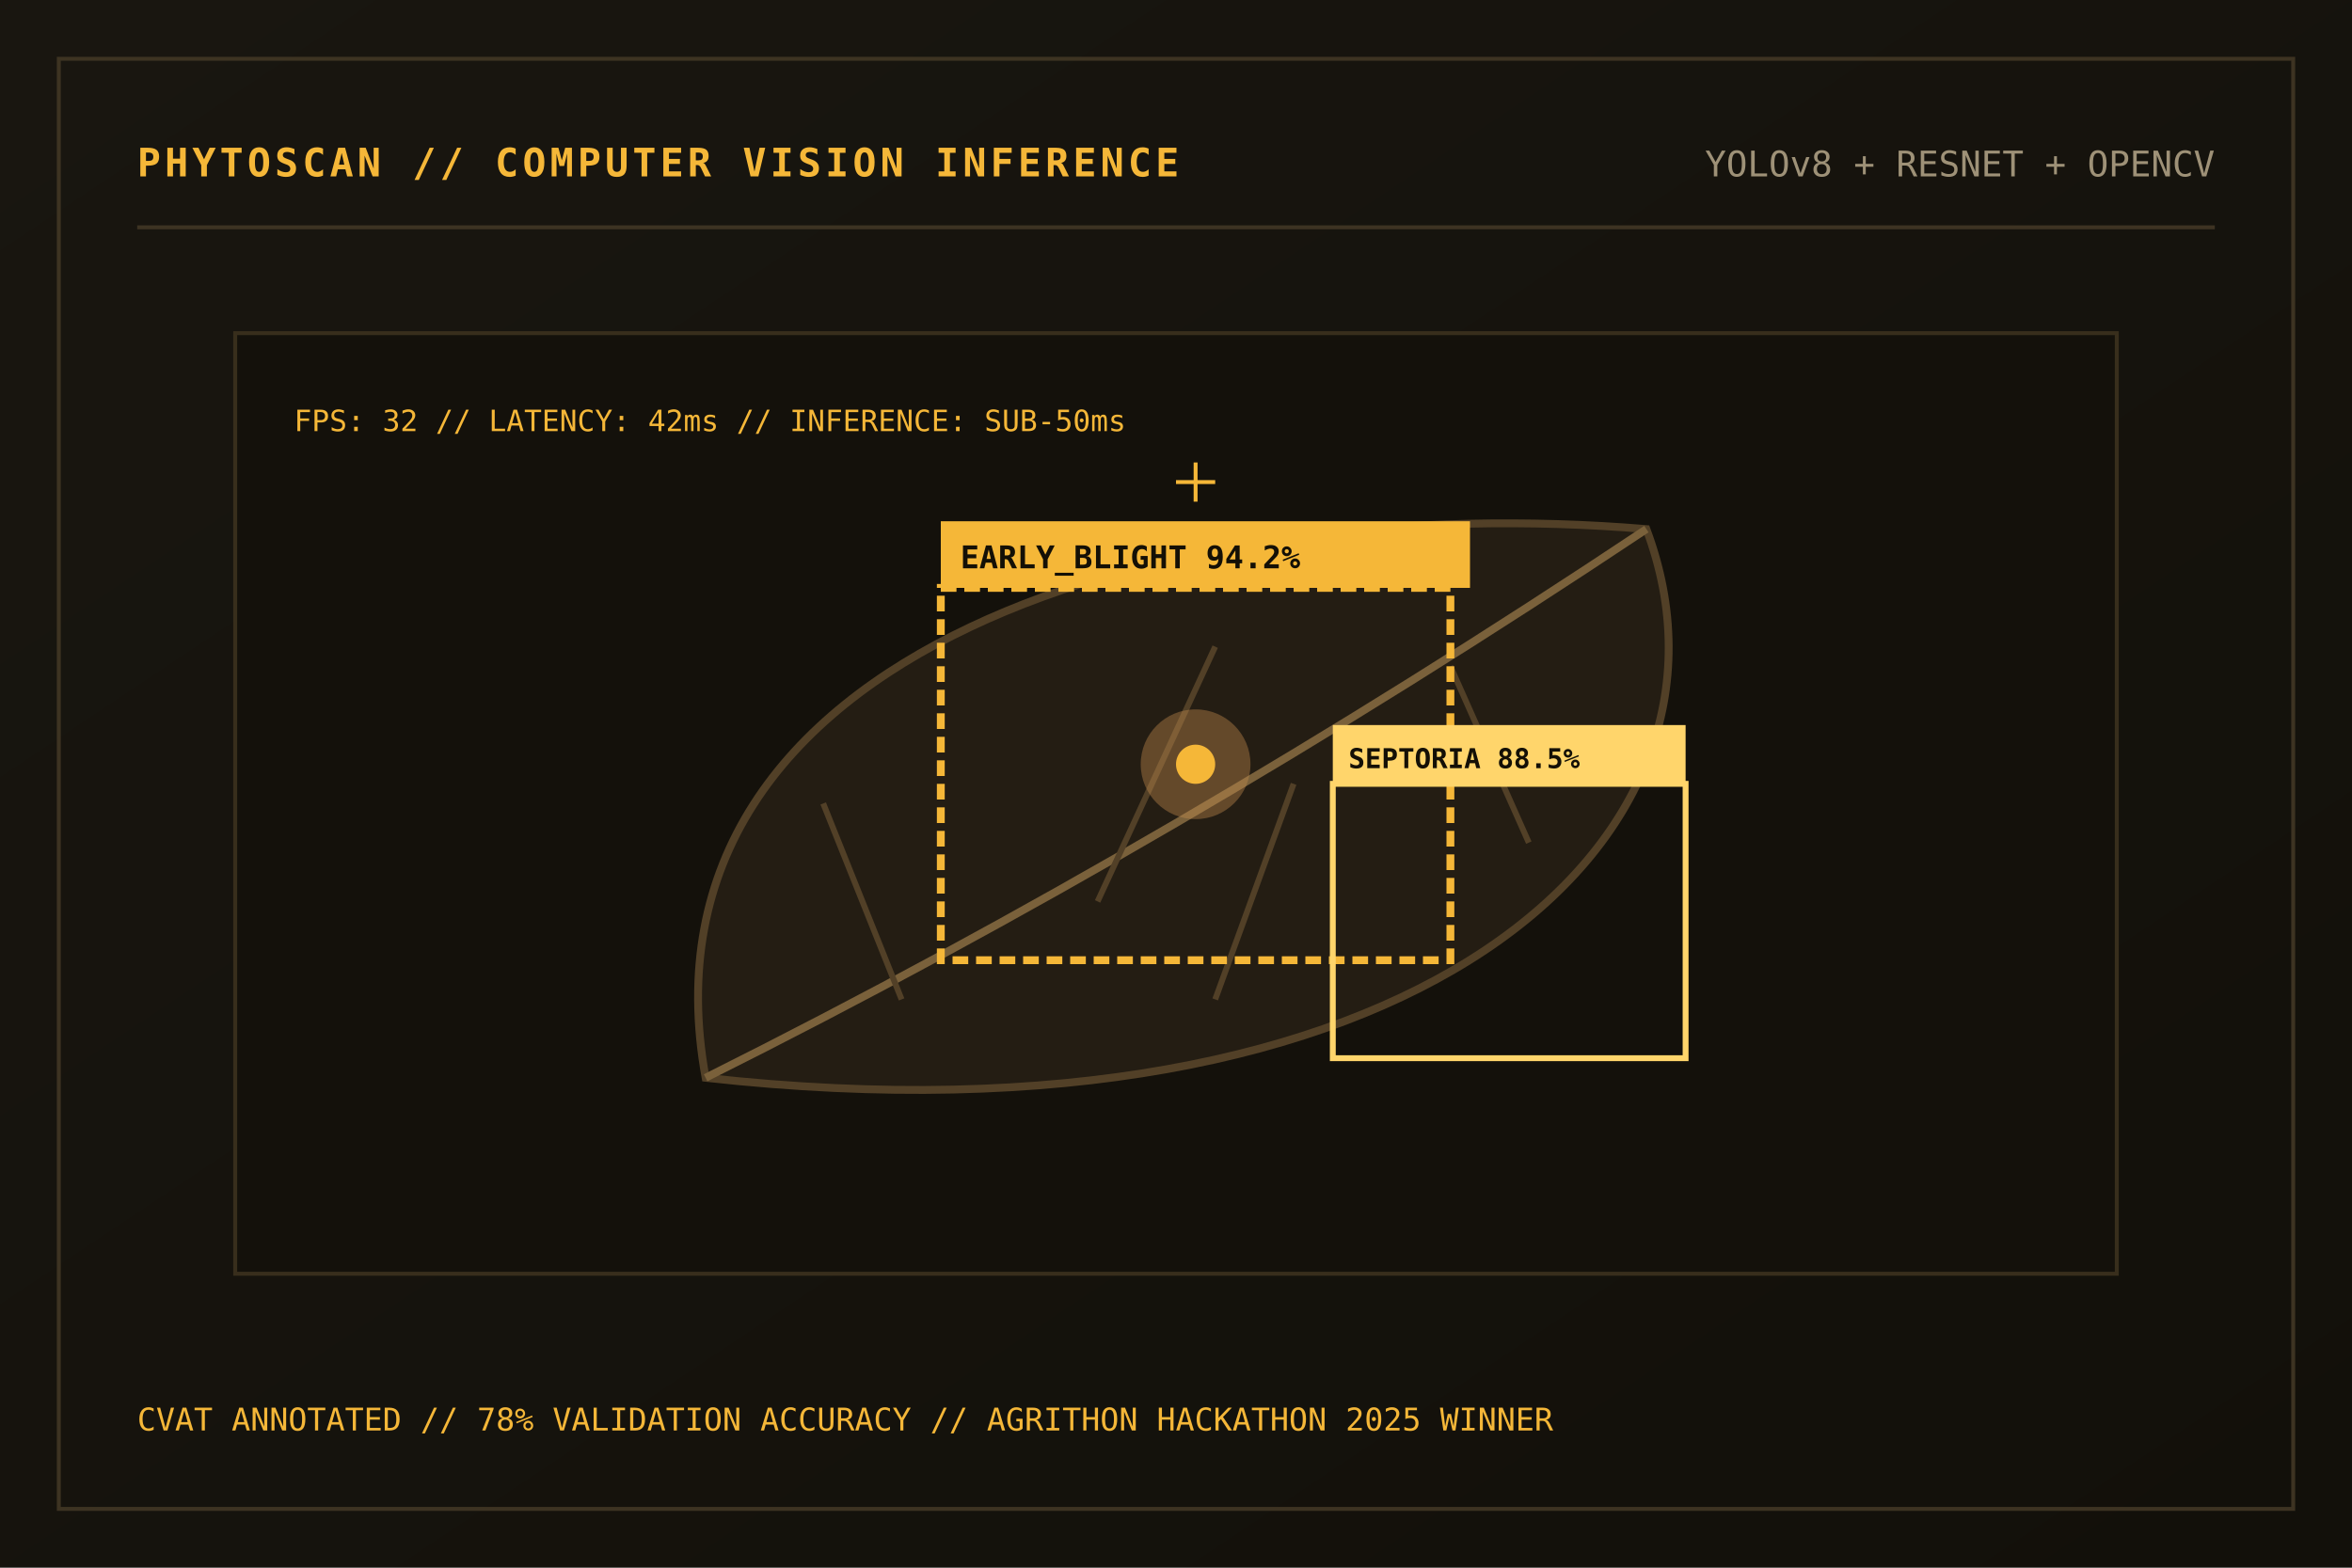
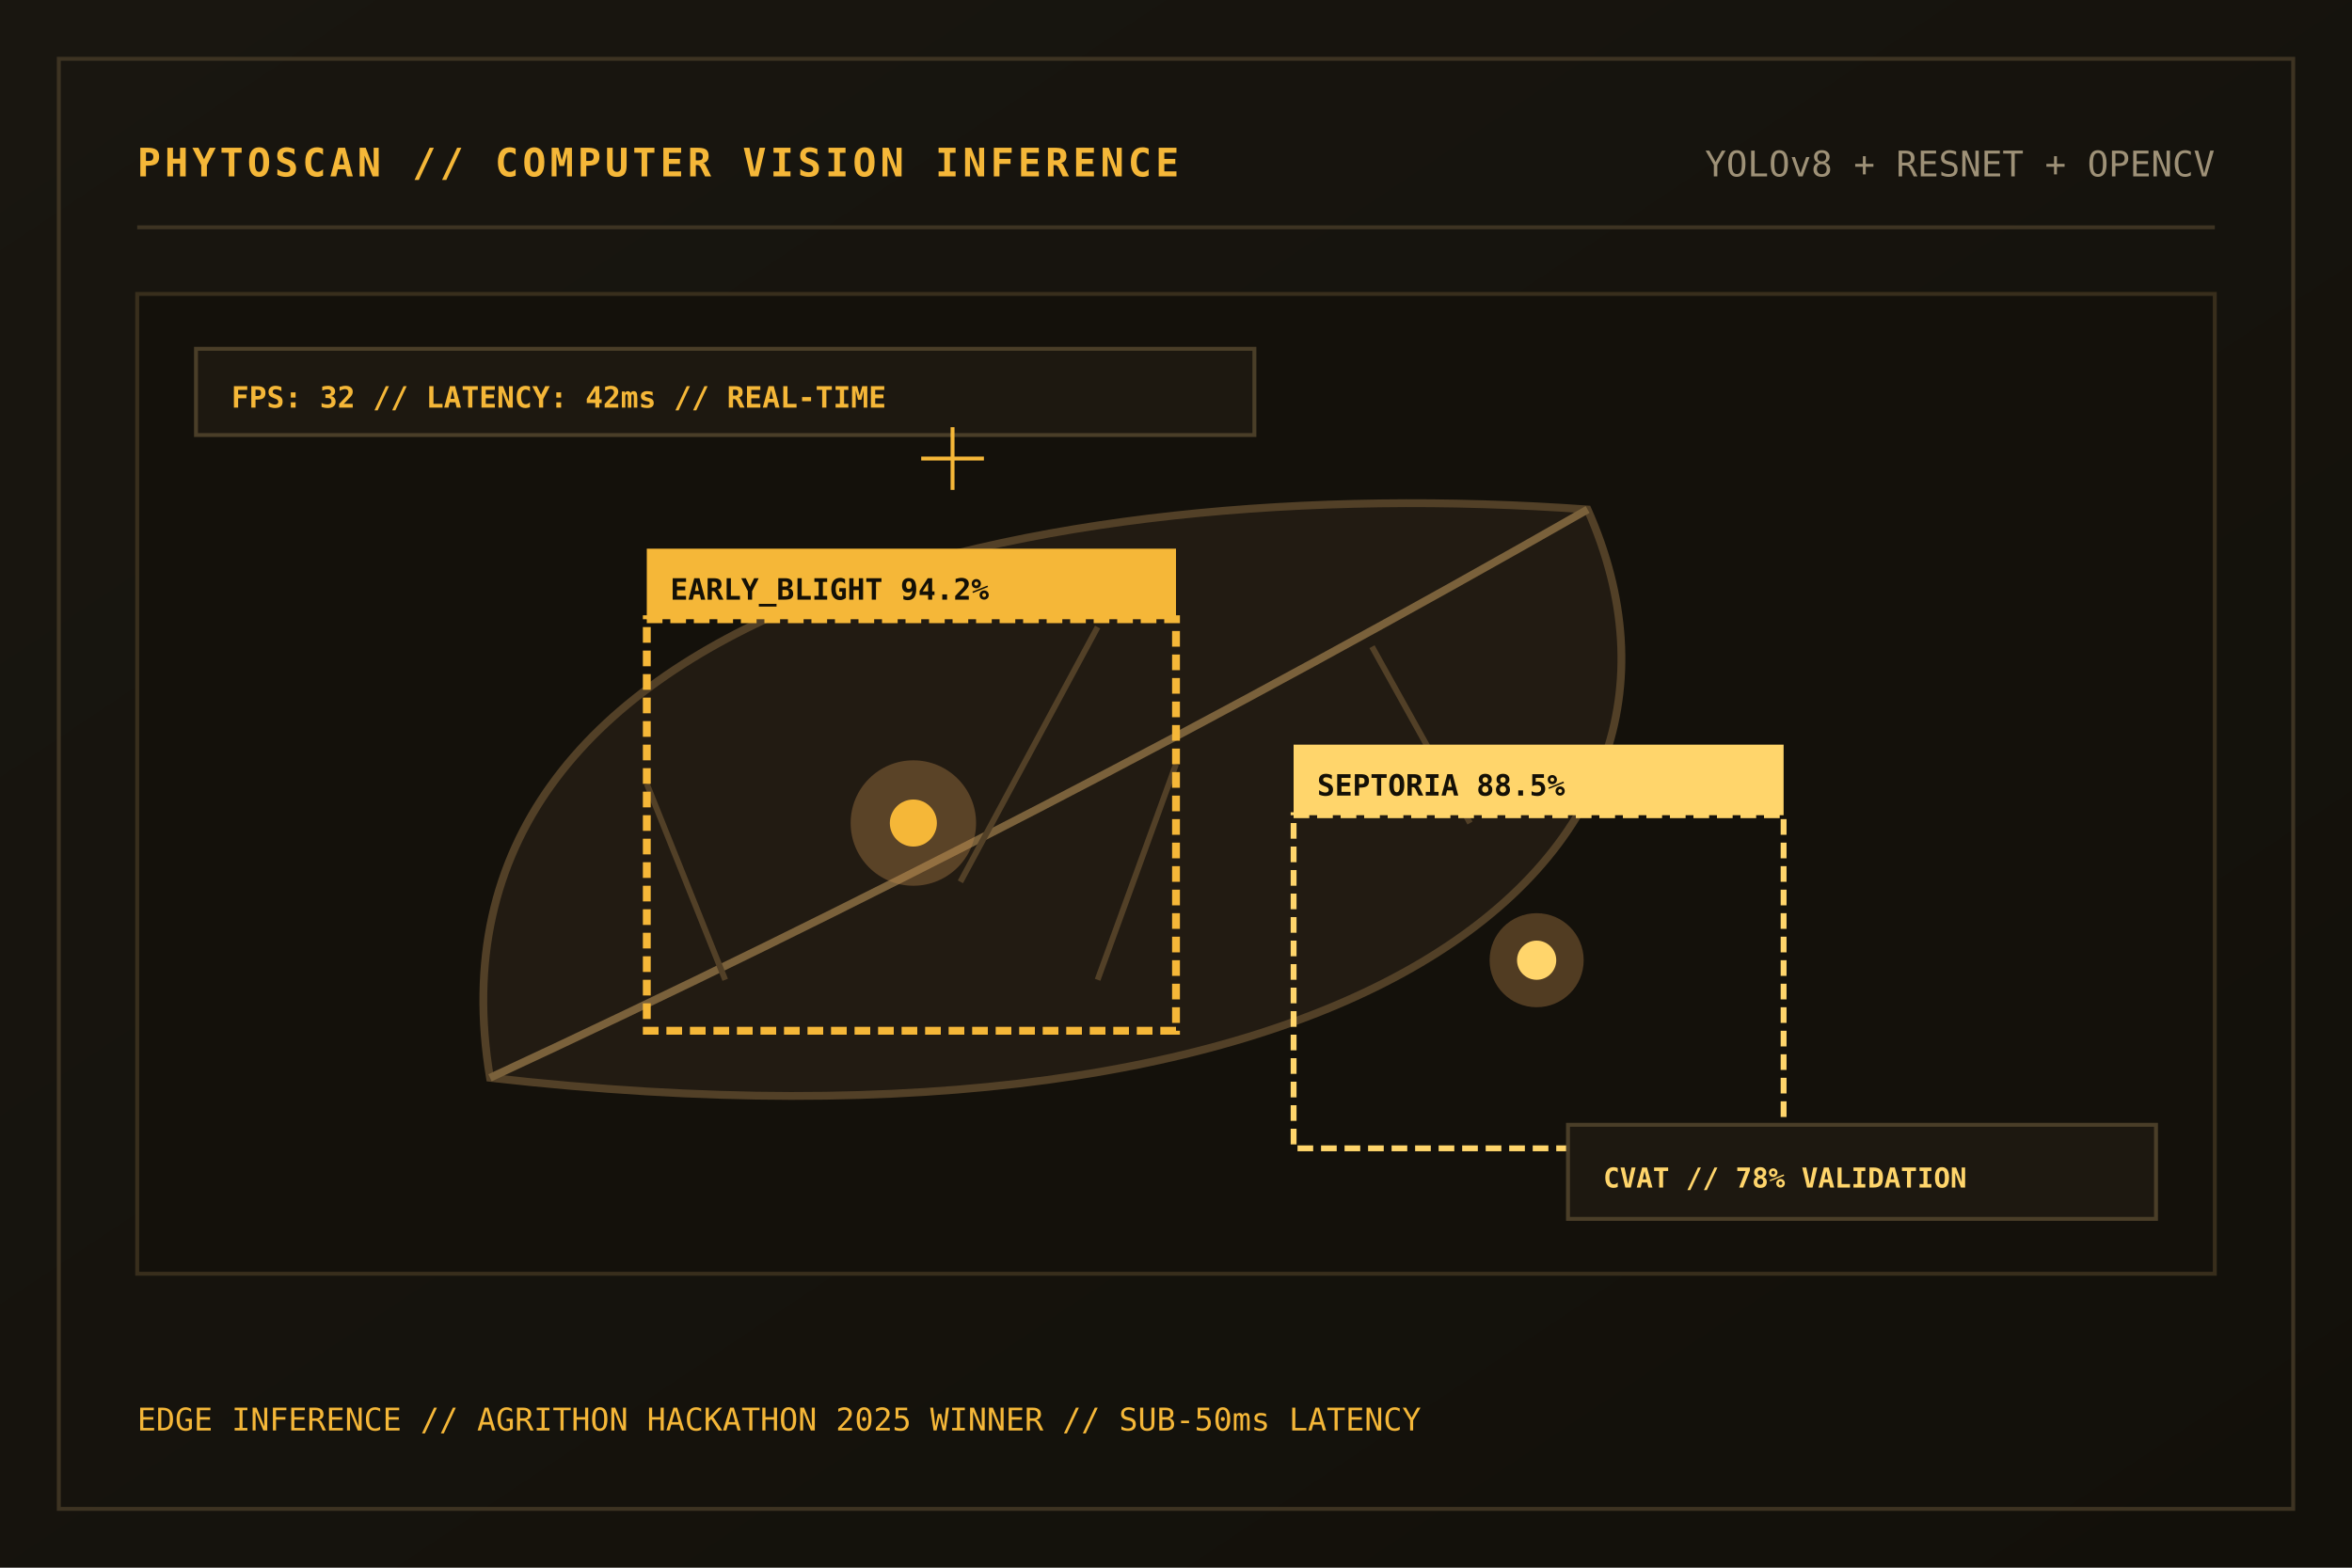
<svg xmlns="http://www.w3.org/2000/svg" viewBox="0 0 600 400" width="100%" height="100%">
  <defs>
    <linearGradient id="phyto-bg" x1="0" y1="0" x2="1" y2="1">
      <stop offset="0%" stop-color="#191610" />
      <stop offset="100%" stop-color="#12100a" />
    </linearGradient>
  </defs>
  <rect width="600" height="400" fill="url(#phyto-bg)" />
  <rect x="15" y="15" width="570" height="370" fill="none" stroke="#3d3322" stroke-width="1" />
-   <text x="35" y="45" font-family="'Space Mono', monospace" font-size="10" font-weight="700" fill="#f5b738" letter-spacing="1">PHYTOSCAN // COMPUTER VISION INFERENCE</text>
-   <text x="565" y="45" text-anchor="end" font-family="'Space Mono', monospace" font-size="9" fill="#9e9177">YOLOv8 + RESNET + OPENCV</text>
+   <text x="35" y="45" font-family="'Space Mono', 'Consolas', monospace" font-size="10" font-weight="700" fill="#f5b738" letter-spacing="1">PHYTOSCAN // COMPUTER VISION INFERENCE</text>
+   <text x="565" y="45" text-anchor="end" font-family="'Space Mono', 'Consolas', monospace" font-size="9" fill="#9e9177">YOLOv8 + RESNET + OPENCV</text>
  <line x1="35" y1="58" x2="565" y2="58" stroke="#3d3322" stroke-width="1" />
-   <g transform="translate(60, 85)">
-     <rect x="0" y="0" width="480" height="240" fill="#14110b" stroke="#382e1c" stroke-width="1" />
-     <path d="M 120 190 C 100 80 240 40 360 50 C 390 130 300 210 120 190 Z" fill="#241d13" stroke="#524027" stroke-width="2" />
-     <path d="M 120 190 Q 240 130 360 50" fill="none" stroke="#7a613b" stroke-width="2" />
-     <line x1="170" y1="170" x2="150" y2="120" stroke="#524027" stroke-width="1.5" />
-     <line x1="220" y1="145" x2="250" y2="80" stroke="#524027" stroke-width="1.5" />
-     <line x1="270" y1="115" x2="250" y2="170" stroke="#524027" stroke-width="1.5" />
-     <line x1="310" y1="85" x2="330" y2="130" stroke="#524027" stroke-width="1.5" />
-     <rect x="180" y="65" width="130" height="95" fill="none" stroke="#f5b738" stroke-width="2" stroke-dasharray="4,2" />
-     <rect x="180" y="48" width="135" height="17" fill="#f5b738" />
-     <text x="185" y="60" font-family="'Space Mono', monospace" font-size="8" font-weight="700" fill="#141006">EARLY_BLIGHT 94.2%</text>
-     <circle cx="245" cy="110" r="14" fill="#c48b4e" opacity="0.4" />
-     <circle cx="245" cy="110" r="5" fill="#f5b738" />
-     <rect x="280" y="115" width="90" height="70" fill="none" stroke="#ffd56b" stroke-width="1.5" />
-     <rect x="280" y="100" width="90" height="15" fill="#ffd56b" />
-     <text x="284" y="111" font-family="'Space Mono', monospace" font-size="7" font-weight="700" fill="#141006">SEPTORIA 88.5%</text>
-     <line x1="240" y1="38" x2="250" y2="38" stroke="#f5b738" stroke-width="1" />
-     <line x1="245" y1="33" x2="245" y2="43" stroke="#f5b738" stroke-width="1" />
-     <text x="15" y="25" font-family="'Space Mono', monospace" font-size="7.5" fill="#f5b738">FPS: 32 // LATENCY: 42ms // INFERENCE: SUB-50ms</text>
+   <g transform="translate(35, 75)">
+     <rect x="0" y="0" width="530" height="250" fill="#14110b" stroke="#382e1c" stroke-width="1" />
+     <rect x="15" y="14" width="270" height="22" fill="#1d1810" stroke="#4a3e28" />
+     <text x="24" y="29" font-family="'Space Mono', 'Consolas', monospace" font-size="7.5" font-weight="700" fill="#f5b738">FPS: 32 // LATENCY: 42ms // REAL-TIME</text>
+     <path d="M 90 200 C 70 80 230 45 370 55 C 410 145 310 225 90 200 Z" fill="#221b12" stroke="#524027" stroke-width="2" />
+     <path d="M 90 200 Q 230 135 370 55" fill="none" stroke="#7a613b" stroke-width="2" />
+     <line x1="150" y1="175" x2="130" y2="125" stroke="#524027" stroke-width="1.5" />
+     <line x1="210" y1="150" x2="245" y2="85" stroke="#524027" stroke-width="1.5" />
+     <line x1="265" y1="120" x2="245" y2="175" stroke="#524027" stroke-width="1.5" />
+     <line x1="315" y1="90" x2="340" y2="135" stroke="#524027" stroke-width="1.5" />
+     <g transform="translate(130, 65)">
+       <rect x="0" y="18" width="135" height="105" fill="none" stroke="#f5b738" stroke-width="2" stroke-dasharray="4,2" />
+       <rect x="0" y="0" width="135" height="18" fill="#f5b738" />
+       <text x="6" y="13" font-family="'Space Mono', 'Consolas', monospace" font-size="7.5" font-weight="700" fill="#141006">EARLY_BLIGHT 94.2%</text>
+       <circle cx="68" cy="70" r="16" fill="#c48b4e" opacity="0.35" />
+       <circle cx="68" cy="70" r="6" fill="#f5b738" />
+     </g>
+     <g transform="translate(295, 115)">
+       <rect x="0" y="18" width="125" height="85" fill="none" stroke="#ffd56b" stroke-width="1.5" stroke-dasharray="4,2" />
+       <rect x="0" y="0" width="125" height="18" fill="#ffd56b" />
+       <text x="6" y="13" font-family="'Space Mono', 'Consolas', monospace" font-size="7.5" font-weight="700" fill="#141006">SEPTORIA 88.5%</text>
+       <circle cx="62" cy="55" r="12" fill="#c48b4e" opacity="0.35" />
+       <circle cx="62" cy="55" r="5" fill="#ffd56b" />
+     </g>
+     <line x1="200" y1="42" x2="216" y2="42" stroke="#f5b738" stroke-width="1" />
+     <line x1="208" y1="34" x2="208" y2="50" stroke="#f5b738" stroke-width="1" />
+     <rect x="365" y="212" width="150" height="24" fill="#1d1810" stroke="#4a3e28" />
+     <text x="374" y="228" font-family="'Space Mono', 'Consolas', monospace" font-size="7" font-weight="700" fill="#ffd56b">CVAT // 78% VALIDATION</text>
  </g>
-   <text x="35" y="365" font-family="'Space Mono', monospace" font-size="8" fill="#f5b738">
-     CVAT ANNOTATED // 78% VALIDATION ACCURACY // AGRITHON HACKATHON 2025 WINNER
+   <text x="35" y="365" font-family="'Space Mono', 'Consolas', monospace" font-size="8" fill="#f5b738">
+     EDGE INFERENCE // AGRITHON HACKATHON 2025 WINNER // SUB-50ms LATENCY
  </text>
</svg>
